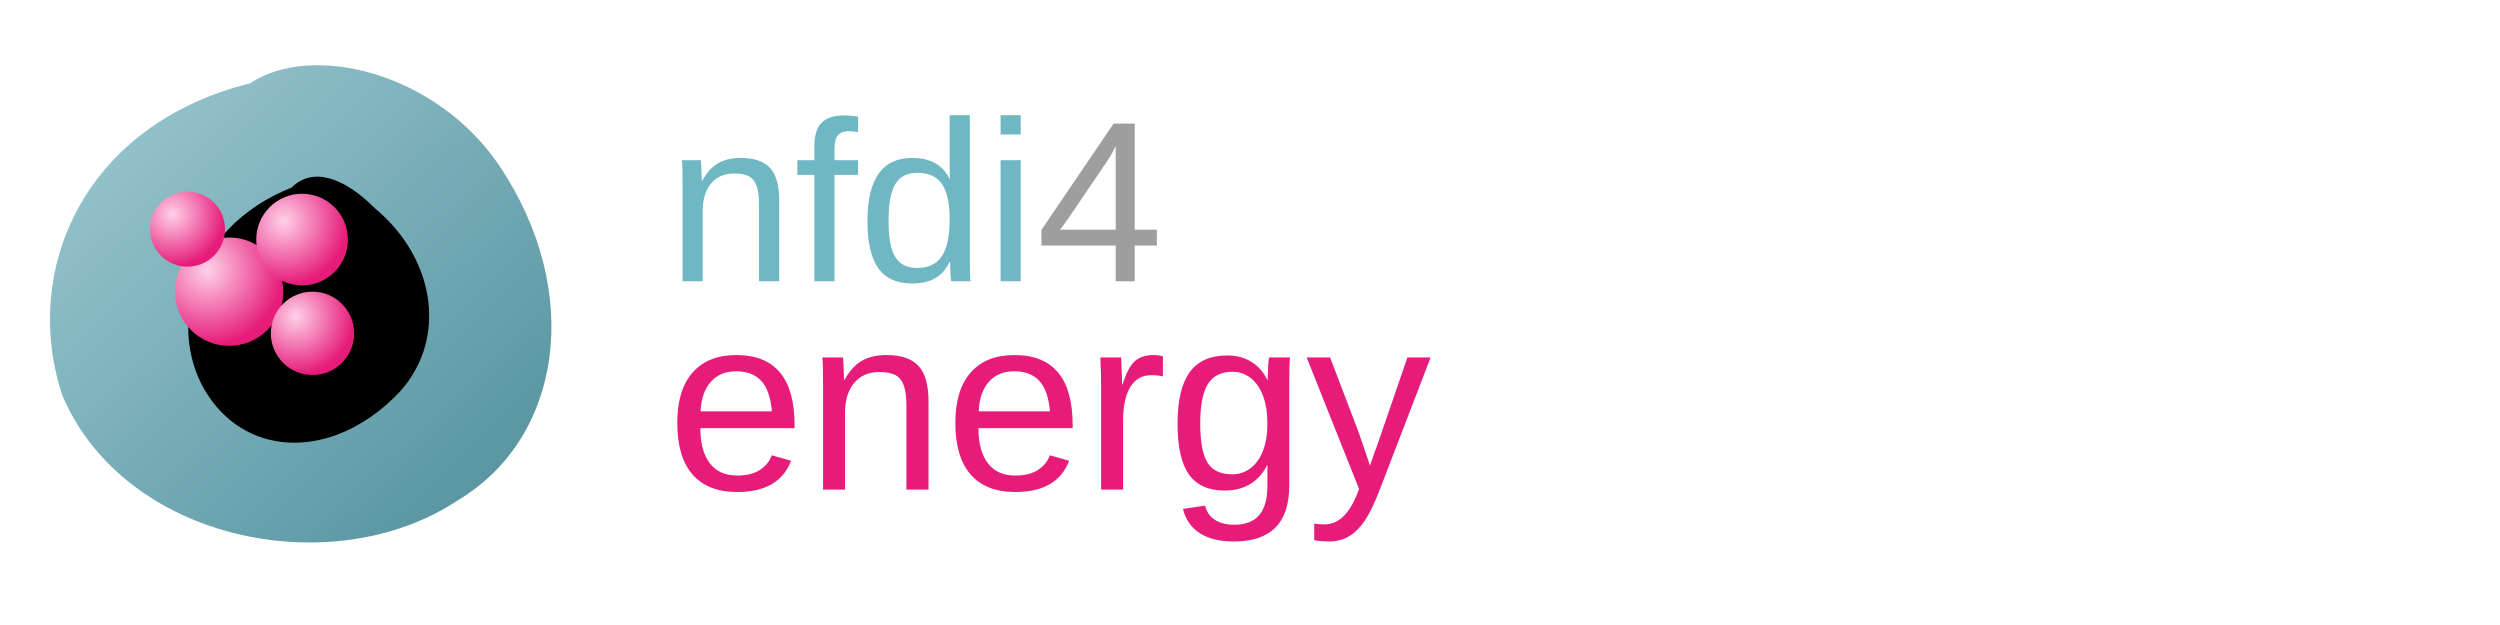
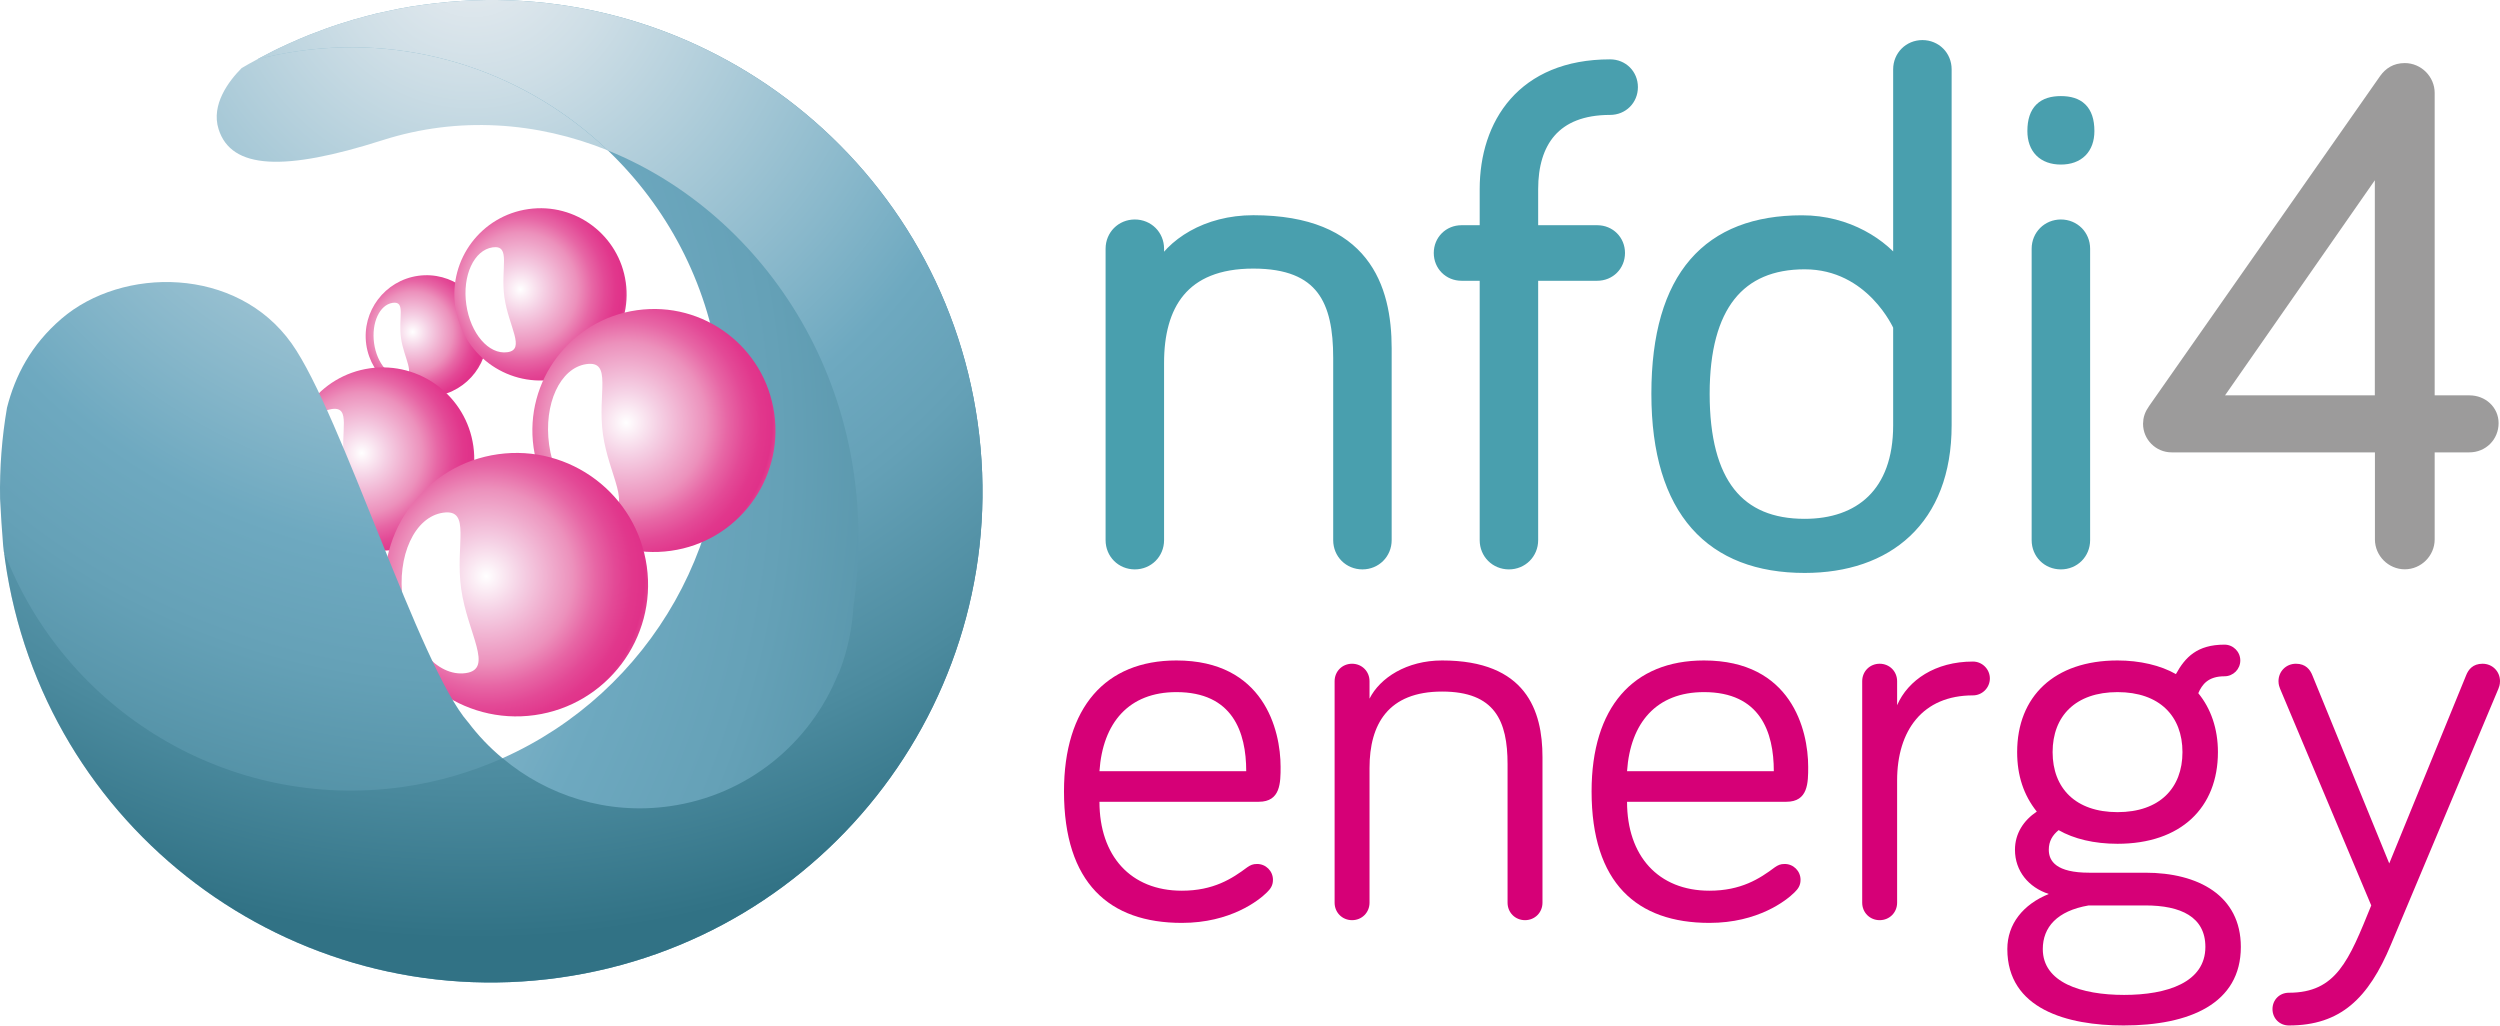
- <svg xmlns="http://www.w3.org/2000/svg" width="1200" height="300" viewBox="0 0 1200 300">
-   <defs>
-     <linearGradient id="tealGrad" x1="0" y1="0" x2="1" y2="1">
-       <stop offset="0%" stop-color="#9ecad3" />
-       <stop offset="100%" stop-color="#4f8f9b" />
-     </linearGradient>
-     <radialGradient id="pinkGrad" cx="30%" cy="30%" r="70%">
-       <stop offset="0%" stop-color="#ffd1e8" />
-       <stop offset="100%" stop-color="#e61b7a" />
-     </radialGradient>
-   </defs>
-   <g transform="translate(120,150)">
-     <path d="M0,-110              C-80,-90 -110,-20 -90,40              C-60,110 40,130 100,90              C150,60 160,-10 120,-70              C90,-115 30,-130 0,-110 Z" fill="url(#tealGrad)" />
-     <path d="M20,-60              C-30,-40 -40,10 -20,40              C0,70 40,70 70,40              C95,15 90,-25 60,-50              C45,-65 30,-70 20,-60 Z" fill="#000000" />
-     <circle cx="-10" cy="-10" r="26" fill="url(#pinkGrad)" />
-     <circle cx="25" cy="-35" r="22" fill="url(#pinkGrad)" />
-     <circle cx="30" cy="10" r="20" fill="url(#pinkGrad)" />
-     <circle cx="-30" cy="-40" r="18" fill="url(#pinkGrad)" />
-   </g>
-   <text x="320" y="135" font-size="110" font-family="Arial, Helvetica, sans-serif" fill="#6fb7c3">
-     nfdi<tspan fill="#9e9e9e">4</tspan>
-   </text>
-   <text x="320" y="235" font-size="120" font-family="Arial, Helvetica, sans-serif" fill="#e61b7a">
-     energy
-   </text>
+ <svg xmlns="http://www.w3.org/2000/svg" version="1.1" id="Ebene_1" x="0px" y="0px" viewBox="0 0 274.928 112.772" xml:space="preserve" width="274.928" height="112.772">
+   <defs id="defs560" />
+   <style type="text/css" id="style2">
+ 	.st0{fill:url(#SVGID_1_);}
+ 	.st1{filter:url(#Adobe_OpacityMaskFilter);}
+ 	.st2{filter:url(#Adobe_OpacityMaskFilter_00000088135261220462699080000010572727977649791403_);}
+ 	
+ 		.st3{mask:url(#SVGID_00000000933833666366080850000010198397604822759319_);fill:url(#SVGID_00000133515076362045251530000010600051808505854902_);}
+ 	.st4{fill:url(#SVGID_00000058567674139186080830000012797807251379318150_);}
+ 	.st5{fill:url(#SVGID_00000113331350211040572940000005289488349245814197_);}
+ 	.st6{fill:url(#SVGID_00000047020212547222792200000003205708162374799791_);}
+ 	.st7{fill:url(#SVGID_00000036939365430951006060000003592008157922920633_);}
+ 	.st8{filter:url(#Adobe_OpacityMaskFilter_00000128477919027718182900000017180748054190106768_);}
+ 	.st9{filter:url(#Adobe_OpacityMaskFilter_00000010294064779223348230000011744514220890751649_);}
+ 	
+ 		.st10{mask:url(#SVGID_00000180360856789069728840000001400279279504493465_);fill:url(#SVGID_00000148657908762499479630000014830634879659254171_);}
+ 	.st11{fill:url(#SVGID_00000104665477892252104080000005201208312900354439_);}
+ 	.st12{fill:url(#SVGID_00000139262192367282379770000002608981751312622997_);}
+ 	.st13{fill:#499FAE;stroke:#499FAE;stroke-width:1.37;stroke-miterlimit:10;}
+ 	.st14{fill:#9C9B9B;stroke:#9C9B9B;stroke-width:1.37;stroke-miterlimit:10;}
+ 	.st15{fill:#D60077;}
+ 	.st16{fill:none;}
+ 	.st17{fill:url(#SVGID_00000099643603772416540630000011434708456096154254_);}
+ 	.st18{filter:url(#Adobe_OpacityMaskFilter_00000133499669073853579160000002693037686735343780_);}
+ 	.st19{filter:url(#Adobe_OpacityMaskFilter_00000139271405204594341590000008516528514296421775_);}
+ 	
+ 		.st20{mask:url(#SVGID_00000063611537194612437990000000919309653165618365_);fill:url(#SVGID_00000085972654959271749460000015223803735776500390_);}
+ 	.st21{fill:url(#SVGID_00000010998618030488676240000012358239432500692154_);}
+ 	.st22{fill:url(#SVGID_00000061471584858472997840000006864797831449206410_);}
+ 	.st23{filter:url(#Adobe_OpacityMaskFilter_00000078743298658424150860000015806082104896849797_);}
+ 	.st24{filter:url(#Adobe_OpacityMaskFilter_00000132781418290667712430000013090243397856459653_);}
+ 	
+ 		.st25{mask:url(#SVGID_00000028318127662341895690000016919961171114140308_);fill:url(#SVGID_00000118384796574595833940000007239429344768199093_);}
+ 	.st26{fill:url(#SVGID_00000160887512318047239030000011463446275833059991_);}
+ 	.st27{fill:url(#SVGID_00000093155844547346409500000006768822341216128934_);}
+ 	.st28{filter:url(#Adobe_OpacityMaskFilter_00000118356050831940859560000002389298056780862397_);}
+ 	.st29{filter:url(#Adobe_OpacityMaskFilter_00000036948090271565034990000002764749219884705934_);}
+ 	
+ 		.st30{mask:url(#SVGID_00000060003856008826197480000016594927157135541932_);fill:url(#SVGID_00000062876151978494961180000017864117431933437828_);}
+ 	.st31{fill:url(#SVGID_00000129197865311975537870000011934336013869560490_);}
+ 	.st32{fill:url(#SVGID_00000135658630364766788280000008090536199173128885_);}
+ 	.st33{fill:url(#SVGID_00000017478220162058171750000010830364713267041941_);}
+ </style>
+   <g id="g90" transform="translate(-280.2516,-216.888)">
+     <radialGradient id="SVGID_1_" cx="338.596" cy="842.731" r="13.785" gradientTransform="matrix(-0.1392,-0.9903,0.9903,-0.1392,-461.7927,706.0108)" gradientUnits="userSpaceOnUse">
+       <stop offset="0" style="stop-color:#FFFFFF" id="stop4" />
+       <stop offset="0.132" style="stop-color:#F5D0E4" id="stop6" />
+       <stop offset="0.32" style="stop-color:#EC91BC" id="stop8" />
+       <stop offset="0.326" style="stop-color:#EC8EBA" id="stop10" />
+       <stop offset="0.404" style="stop-color:#E766A5" id="stop12" />
+       <stop offset="0.476" style="stop-color:#E34996" id="stop14" />
+       <stop offset="0.538" style="stop-color:#E1378C" id="stop16" />
+       <stop offset="0.583" style="stop-color:#E03189" id="stop18" />
+       <stop offset="0.61" style="stop-color:#E34795" id="stop20" />
+       <stop offset="0.66" style="stop-color:#E76AA8" id="stop22" />
+       <stop offset="0.711" style="stop-color:#EB85B7" id="stop24" />
+       <stop offset="0.763" style="stop-color:#ED98C2" id="stop26" />
+       <stop offset="0.815" style="stop-color:#EFA4C8" id="stop28" />
+       <stop offset="0.869" style="stop-color:#EFA8CA" id="stop30" />
+       <stop offset="1" style="stop-color:#FFFFFF" id="stop32" />
+     </radialGradient>
+     <path class="st0" d="m 326.23,247.22 c 3.66,-0.51 7.04,2.03 7.55,5.69 0.51,3.66 -2.03,7.04 -5.69,7.55 -3.66,0.51 -7.04,-2.03 -7.56,-5.69 -0.51,-3.65 2.04,-7.03 5.7,-7.55 z" id="path35" style="fill:url(#SVGID_1_)" />
+     <defs id="defs42">
+       <filter id="Adobe_OpacityMaskFilter" filterUnits="userSpaceOnUse" x="321.33" y="250.18" width="3.91" height="8.18">
+         <feFlood result="back" id="feFlood37" />
+         <feBlend in="SourceGraphic" in2="back" mode="normal" id="feBlend39" />
+       </filter>
+     </defs>
+     <mask maskUnits="userSpaceOnUse" x="321.33" y="250.18" width="3.91" height="8.18" id="mask79">
+       <g class="st1" id="g77">
+         <defs id="defs49">
+           <filter id="Adobe_OpacityMaskFilter_00000022531101984268262080000002053362527260419760_" filterUnits="userSpaceOnUse" x="321.33" y="250.18" width="3.91" height="8.18">
+             <feFlood result="back" id="feFlood44" />
+             <feBlend in="SourceGraphic" in2="back" mode="normal" id="feBlend46" />
+           </filter>
+         </defs>
+         <mask maskUnits="userSpaceOnUse" x="321.33" y="250.18" width="3.91" height="8.18" id="SVGID_00000171696772821885383490000009844706320658263220_">
+           <g style="filter:url(#Adobe_OpacityMaskFilter_00000022531101984268262080000002053362527260419760_)" id="g51">
+ 				</g>
+         </mask>
+         <radialGradient id="SVGID_00000157284167593005816340000018266783239123282825_" cx="338.519" cy="833.909" r="19.483" gradientTransform="matrix(-0.1392,-0.9903,0.9903,-0.1392,-461.7927,706.0108)" gradientUnits="userSpaceOnUse">
+           <stop offset="0" style="stop-color:#F2F2F2" id="stop54" />
+           <stop offset="0.043" style="stop-color:#EEEEEE" id="stop56" />
+           <stop offset="0.092" style="stop-color:#E0E0E0" id="stop58" />
+           <stop offset="0.144" style="stop-color:#C9C9C9" id="stop60" />
+           <stop offset="0.197" style="stop-color:#AAAAAA" id="stop62" />
+           <stop offset="0.202" style="stop-color:#A6A6A6" id="stop64" />
+           <stop offset="0.257" style="stop-color:#767676" id="stop66" />
+           <stop offset="0.337" style="stop-color:#373737" id="stop68" />
+           <stop offset="0.395" style="stop-color:#0F0F0F" id="stop70" />
+           <stop offset="0.426" style="stop-color:#000000" id="stop72" />
+         </radialGradient>
+         <path style="fill:url(#SVGID_00000157284167593005816340000018266783239123282825_)" d="m 323.44,250.19 c 1.45,-0.2 0.6,1.62 0.91,3.87 0.32,2.25 1.68,4.07 0.23,4.27 -1.45,0.2 -2.88,-1.46 -3.19,-3.7 -0.31,-2.25 0.61,-4.23 2.05,-4.44 z" mask="url(#SVGID_00000171696772821885383490000009844706320658263220_)" id="path75" />
+       </g>
+     </mask>
+     <radialGradient id="SVGID_00000110435064802559962770000001522956535514118332_" cx="338.519" cy="833.909" r="19.483" gradientTransform="matrix(-0.1392,-0.9903,0.9903,-0.1392,-461.7927,706.0108)" gradientUnits="userSpaceOnUse">
+       <stop offset="0" style="stop-color:#FFFFFF" id="stop81" />
+       <stop offset="0.202" style="stop-color:#FFFFFF" id="stop83" />
+       <stop offset="0.426" style="stop-color:#FFFFFF" id="stop85" />
+     </radialGradient>
+     <path style="fill:url(#SVGID_00000110435064802559962770000001522956535514118332_)" d="m 323.44,250.19 c 1.45,-0.2 0.6,1.62 0.91,3.87 0.32,2.25 1.68,4.07 0.23,4.27 -1.45,0.2 -2.88,-1.46 -3.19,-3.7 -0.31,-2.25 0.61,-4.23 2.05,-4.44 z" id="path88" />
+   </g>
+   <radialGradient id="SVGID_00000163753232300304298710000014554370833153892246_" cx="380.533" cy="855.195" r="110.653" gradientTransform="matrix(-0.1392,-0.9903,0.9903,-0.1392,-742.0443,489.1228)" gradientUnits="userSpaceOnUse">
+     <stop offset="0" style="stop-color:#E9EDF1" id="stop92" />
+     <stop offset="0.141" style="stop-color:#CEDEE6" id="stop94" />
+     <stop offset="0.441" style="stop-color:#89B8CB" id="stop96" />
+     <stop offset="0.553" style="stop-color:#6EA9C0" id="stop98" />
+     <stop offset="0.662" style="stop-color:#65A1B7" id="stop100" />
+     <stop offset="0.841" style="stop-color:#4C8B9F" id="stop102" />
+     <stop offset="1" style="stop-color:#317285" id="stop104" />
+   </radialGradient>
+   <path style="fill:url(#SVGID_00000163753232300304298710000014554370833153892246_)" d="m 34.268,4.772 c -1.58,0.22 -4.48,1.37 -5.99,1.76 -0.57,0.31 -1.15,0.62 -1.7,0.95 -1.43,1.44 -3.39,4.03 -2.54,6.72 1.39,4.43 7.22,4.67 18.05,1.21 8.31,-2.65 16.95,-2.03 24.76,1.13 -9.25,-10.82 -19.7,-13.58 -32.58,-11.77 z" id="path107" />
+   <radialGradient id="SVGID_00000057124213637346741930000010427831165782904966_" cx="333.558" cy="784.393" r="147.15" gradientTransform="matrix(-0.1392,-0.9903,0.9903,-0.1392,-742.0443,489.1228)" gradientUnits="userSpaceOnUse">
+     <stop offset="0" style="stop-color:#E9EDF1" id="stop109" />
+     <stop offset="0.141" style="stop-color:#CEDEE6" id="stop111" />
+     <stop offset="0.441" style="stop-color:#89B8CB" id="stop113" />
+     <stop offset="0.553" style="stop-color:#6EA9C0" id="stop115" />
+     <stop offset="0.662" style="stop-color:#65A1B7" id="stop117" />
+     <stop offset="0.841" style="stop-color:#4C8B9F" id="stop119" />
+     <stop offset="1" style="stop-color:#317285" id="stop121" />
+   </radialGradient>
+   <path style="fill:url(#SVGID_00000057124213637346741930000010427831165782904966_)" d="m 43.918,0.952 c -0.29,0.05 -0.57,0.12 -0.86,0.18 -0.56,0.12 -1.12,0.23 -1.67,0.36 -0.34,0.08 -0.68,0.17 -1.01,0.26 -0.49,0.13 -0.98,0.26 -1.47,0.4 -0.36,0.11 -0.71,0.22 -1.06,0.33 -0.46,0.14 -0.91,0.28 -1.36,0.44 -0.36,0.12 -0.73,0.25 -1.08,0.39 -0.43,0.15 -0.86,0.32 -1.28,0.48 -0.36,0.14 -0.72,0.29 -1.08,0.44 -0.41,0.17 -0.82,0.35 -1.23,0.54 -0.36,0.16 -0.71,0.32 -1.06,0.49 -0.41,0.19 -0.8,0.39 -1.2,0.6 -0.34,0.17 -0.68,0.35 -1.02,0.53 -0.08,0.05 -0.17,0.1 -0.25,0.14 1.51,-0.4 3.05,-0.71 4.64,-0.93 12.88,-1.81 25.2,2.6 33.93,10.95 6.41,6.13 10.89,14.37 12.22,23.83 2.59,18.46 -7.59,35.77 -23.81,43 -3.42,1.52 -7.09,2.61 -10.97,3.16 -19.24,2.7 -37.21,-8.46 -43.85,-25.86 0.04,0.29 0.06,0.57 0.1,0.86 4.15,29.54 31.46,50.13 61,45.97 29.54,-4.15 50.12,-31.46 45.97,-61.01 -4.15,-29.54 -31.46,-50.12 -61,-45.97 -0.89,0.11 -1.75,0.26 -2.6,0.42 z" id="path124" />
+   <g id="g212" transform="translate(-280.2516,-216.888)">
+     <radialGradient id="SVGID_00000181060365149177559860000004898057080955209603_" cx="326.185" cy="835.329" r="20.77" gradientTransform="matrix(-0.1392,-0.9903,0.9903,-0.1392,-461.7927,706.0108)" gradientUnits="userSpaceOnUse">
+       <stop offset="0" style="stop-color:#FFFFFF" id="stop126" />
+       <stop offset="0.132" style="stop-color:#F5D0E4" id="stop128" />
+       <stop offset="0.32" style="stop-color:#EC91BC" id="stop130" />
+       <stop offset="0.326" style="stop-color:#EC8EBA" id="stop132" />
+       <stop offset="0.404" style="stop-color:#E766A5" id="stop134" />
+       <stop offset="0.476" style="stop-color:#E34996" id="stop136" />
+       <stop offset="0.538" style="stop-color:#E1378C" id="stop138" />
+       <stop offset="0.583" style="stop-color:#E03189" id="stop140" />
+       <stop offset="0.61" style="stop-color:#E34795" id="stop142" />
+       <stop offset="0.66" style="stop-color:#E76AA8" id="stop144" />
+       <stop offset="0.711" style="stop-color:#EB85B7" id="stop146" />
+       <stop offset="0.763" style="stop-color:#ED98C2" id="stop148" />
+       <stop offset="0.815" style="stop-color:#EFA4C8" id="stop150" />
+       <stop offset="0.869" style="stop-color:#EFA8CA" id="stop152" />
+       <stop offset="1" style="stop-color:#FFFFFF" id="stop154" />
+     </radialGradient>
+     <path style="fill:url(#SVGID_00000181060365149177559860000004898057080955209603_)" d="m 320.93,257.39 c 5.51,-0.77 10.6,3.06 11.38,8.57 0.77,5.51 -3.06,10.61 -8.57,11.38 -5.51,0.77 -10.61,-3.06 -11.38,-8.58 -0.78,-5.5 3.06,-10.59 8.57,-11.37 z" id="path157" />
+     <defs id="defs164">
+       <filter id="Adobe_OpacityMaskFilter_00000098900313131852833540000011281308130023628176_" filterUnits="userSpaceOnUse" x="313.56" y="261.84" width="5.89" height="12.32">
+         <feFlood result="back" id="feFlood159" />
+         <feBlend in="SourceGraphic" in2="back" mode="normal" id="feBlend161" />
+       </filter>
+     </defs>
+     <mask maskUnits="userSpaceOnUse" x="313.56" y="261.84" width="5.89" height="12.32" id="mask201">
+       <g style="filter:url(#Adobe_OpacityMaskFilter_00000098900313131852833540000011281308130023628176_)" id="g199">
+         <defs id="defs171">
+           <filter id="Adobe_OpacityMaskFilter_00000162342119668355933770000016658327423736894369_" filterUnits="userSpaceOnUse" x="313.56" y="261.84" width="5.89" height="12.32">
+             <feFlood result="back" id="feFlood166" />
+             <feBlend in="SourceGraphic" in2="back" mode="normal" id="feBlend168" />
+           </filter>
+         </defs>
+         <mask maskUnits="userSpaceOnUse" x="313.56" y="261.84" width="5.89" height="12.32" id="SVGID_00000162313460514409985570000006201255471313205166_">
+           <g style="filter:url(#Adobe_OpacityMaskFilter_00000162342119668355933770000016658327423736894369_)" id="g173">
+ 				</g>
+         </mask>
+         <radialGradient id="SVGID_00000101806515678132802110000014599795798061646263_" cx="326.068" cy="822.037" r="29.354" gradientTransform="matrix(-0.1392,-0.9903,0.9903,-0.1392,-461.7927,706.0108)" gradientUnits="userSpaceOnUse">
+           <stop offset="0" style="stop-color:#F2F2F2" id="stop176" />
+           <stop offset="0.043" style="stop-color:#EEEEEE" id="stop178" />
+           <stop offset="0.092" style="stop-color:#E0E0E0" id="stop180" />
+           <stop offset="0.144" style="stop-color:#C9C9C9" id="stop182" />
+           <stop offset="0.197" style="stop-color:#AAAAAA" id="stop184" />
+           <stop offset="0.202" style="stop-color:#A6A6A6" id="stop186" />
+           <stop offset="0.257" style="stop-color:#767676" id="stop188" />
+           <stop offset="0.337" style="stop-color:#373737" id="stop190" />
+           <stop offset="0.395" style="stop-color:#0F0F0F" id="stop192" />
+           <stop offset="0.426" style="stop-color:#000000" id="stop194" />
+         </radialGradient>
+         <path style="fill:url(#SVGID_00000101806515678132802110000014599795798061646263_)" d="m 316.74,261.87 c 2.18,-0.31 0.9,2.44 1.37,5.83 0.48,3.39 2.53,6.13 0.35,6.44 -2.18,0.31 -4.33,-2.19 -4.81,-5.58 -0.47,-3.39 0.91,-6.39 3.09,-6.69 z" mask="url(#SVGID_00000162313460514409985570000006201255471313205166_)" id="path197" />
+       </g>
+     </mask>
+     <radialGradient id="SVGID_00000122718901001032529940000004334000954915007165_" cx="326.068" cy="822.037" r="29.354" gradientTransform="matrix(-0.1392,-0.9903,0.9903,-0.1392,-461.7927,706.0108)" gradientUnits="userSpaceOnUse">
+       <stop offset="0" style="stop-color:#FFFFFF" id="stop203" />
+       <stop offset="0.202" style="stop-color:#FFFFFF" id="stop205" />
+       <stop offset="0.426" style="stop-color:#FFFFFF" id="stop207" />
+     </radialGradient>
+     <path style="fill:url(#SVGID_00000122718901001032529940000004334000954915007165_)" d="m 316.74,261.87 c 2.18,-0.31 0.9,2.44 1.37,5.83 0.48,3.39 2.53,6.13 0.35,6.44 -2.18,0.31 -4.33,-2.19 -4.81,-5.58 -0.47,-3.39 0.91,-6.39 3.09,-6.69 z" id="path210" />
+   </g>
+   <radialGradient id="SVGID_00000054980143215116319190000012529982879302814129_" cx="312.866" cy="839.387" r="69.87" gradientTransform="matrix(-0.1392,-0.9903,0.9903,-0.1392,-742.0443,489.1228)" gradientUnits="userSpaceOnUse">
+     <stop offset="0" style="stop-color:#F39821" id="stop214" />
+     <stop offset="0.418" style="stop-color:#E62063" id="stop216" />
+     <stop offset="0.857" style="stop-color:#462C74" id="stop218" />
+     <stop offset="0.884" style="stop-color:#4C2C73" id="stop220" />
+     <stop offset="0.919" style="stop-color:#5D2B72" id="stop222" />
+     <stop offset="0.96" style="stop-color:#782A6F" id="stop224" />
+     <stop offset="1" style="stop-color:#9B296C" id="stop226" />
+   </radialGradient>
+   <path style="fill:url(#SVGID_00000054980143215116319190000012529982879302814129_)" d="m 10.328,64.062 c 0.04,0.26 0.06,0.53 0.09,0.78 -0.04,-0.26 -0.06,-0.52 -0.09,-0.78 z" id="path229" />
+   <g id="g241" transform="translate(-280.2516,-216.888)">
+     <path class="st13" d="m 432.61,255.21 v 21.08 c 0,1.42 -1.11,2.53 -2.53,2.53 -1.42,0 -2.53,-1.1 -2.53,-2.53 v -20.05 c 0,-6.24 -1.82,-10.5 -9.47,-10.5 -7.81,0 -10.5,4.74 -10.5,11.05 v 19.5 c 0,1.42 -1.11,2.53 -2.53,2.53 -1.42,0 -2.53,-1.1 -2.53,-2.53 v -32.05 c 0,-1.42 1.1,-2.53 2.53,-2.53 1.42,0 2.53,1.1 2.53,2.53 v 2.53 c 1.5,-3 5.37,-5.53 10.5,-5.53 12.17,0 14.53,7.26 14.53,13.97 z" id="path231" />
+     <path class="st13" d="m 440.98,247.08 c -1.34,0 -2.37,-1.03 -2.37,-2.37 0,-1.34 1.03,-2.37 2.37,-2.37 h 2.68 v -4.66 c 0,-7.1 4.03,-13.58 13.66,-13.58 1.34,0 2.37,1.03 2.37,2.37 0,1.34 -1.03,2.37 -2.37,2.37 -6.16,0 -8.6,3.71 -8.6,8.84 v 4.66 h 7.18 c 1.34,0 2.37,1.03 2.37,2.37 0,1.34 -1.03,2.37 -2.37,2.37 h -7.18 v 29.21 c 0,1.42 -1.11,2.53 -2.53,2.53 -1.42,0 -2.53,-1.1 -2.53,-2.53 v -29.21 z" id="path233" />
+     <path class="st13" d="m 489.13,246.37 v -21.86 c 0,-1.42 1.11,-2.53 2.53,-2.53 1.42,0 2.53,1.1 2.53,2.53 v 39.15 c 0,10.42 -6.47,15.55 -15.47,15.55 -10.18,0 -16.18,-6.08 -16.18,-19.02 0,-12.94 5.68,-18.94 15.87,-18.94 5.04,-0.01 8.91,2.6 10.72,5.12 z m 0,6.4 c 0,0 -3,-6.95 -10.42,-6.95 -7.18,0 -11.13,4.66 -11.13,14.37 0,9.87 3.87,14.44 11.13,14.44 6.08,0 10.42,-3.47 10.42,-10.97 z" id="path235" />
+     <path class="st13" d="m 503.89,231.3 c 0,-2.29 1.11,-3.16 3,-3.16 1.89,0 3,0.87 3,3.16 0,1.89 -1.1,3 -3,3 -1.9,0 -3,-1.11 -3,-3 z m 5.53,44.99 c 0,1.42 -1.1,2.53 -2.53,2.53 -1.43,0 -2.53,-1.1 -2.53,-2.53 v -32.05 c 0,-1.42 1.11,-2.53 2.53,-2.53 1.42,0 2.53,1.1 2.53,2.53 z" id="path237" />
+     <path class="st14" d="m 551.81,261.05 c 1.42,0 2.53,1.03 2.53,2.37 0,1.42 -1.1,2.53 -2.53,2.53 h -4.5 v 10.26 c 0,1.42 -1.18,2.6 -2.6,2.6 -1.42,0 -2.6,-1.18 -2.6,-2.6 v -10.26 h -23.05 c -1.34,0 -2.45,-1.1 -2.45,-2.45 0,-0.55 0.16,-1.03 0.55,-1.58 l 25.42,-36.31 c 0.47,-0.63 1.1,-1.1 2.13,-1.1 1.42,0 2.6,1.18 2.6,2.6 v 33.94 z m -9.71,0 v -26.52 l -18.47,26.52 z" id="path239" />
+   </g>
+   <g id="g255" transform="translate(-280.2516,-216.888)">
+     <path class="st15" d="m 409.62,289.52 c 9.6,0 11.46,7.62 11.46,11.7 0,1.74 0,3.84 -2.4,3.84 h -17.52 c 0,5.94 3.42,9.78 9.06,9.78 3.48,0 5.52,-1.32 7.2,-2.58 0.36,-0.24 0.6,-0.36 1.08,-0.36 0.96,0 1.74,0.78 1.74,1.74 0,0.66 -0.3,1.02 -0.66,1.38 -0.9,0.9 -4.02,3.36 -9.36,3.36 -7.98,0 -12.96,-4.38 -12.96,-14.46 0,-9.24 4.56,-14.4 12.36,-14.4 z m 0,3.48 c -5.22,0 -8.1,3.36 -8.46,8.7 h 16.14 c 0,-4.32 -1.5,-8.7 -7.68,-8.7 z" id="path243" />
+     <path class="st15" d="m 449.88,300.14 v 16.02 c 0,1.08 -0.84,1.92 -1.92,1.92 -1.08,0 -1.92,-0.84 -1.92,-1.92 v -15.24 c 0,-4.74 -1.38,-7.98 -7.2,-7.98 -5.94,0 -7.98,3.6 -7.98,8.4 v 14.82 c 0,1.08 -0.84,1.92 -1.92,1.92 -1.08,0 -1.92,-0.84 -1.92,-1.92 V 291.8 c 0,-1.08 0.84,-1.92 1.92,-1.92 1.08,0 1.92,0.84 1.92,1.92 v 1.92 c 1.14,-2.28 4.08,-4.2 7.98,-4.2 9.24,0 11.04,5.52 11.04,10.62 z" id="path245" />
+     <path class="st15" d="m 467.64,289.52 c 9.6,0 11.46,7.62 11.46,11.7 0,1.74 0,3.84 -2.4,3.84 h -17.52 c 0,5.94 3.42,9.78 9.06,9.78 3.48,0 5.52,-1.32 7.2,-2.58 0.36,-0.24 0.6,-0.36 1.08,-0.36 0.96,0 1.74,0.78 1.74,1.74 0,0.66 -0.3,1.02 -0.66,1.38 -0.9,0.9 -4.02,3.36 -9.36,3.36 -7.98,0 -12.96,-4.38 -12.96,-14.46 0,-9.24 4.56,-14.4 12.36,-14.4 z m 0,3.48 c -5.22,0 -8.1,3.36 -8.46,8.7 h 16.14 c 0,-4.32 -1.5,-8.7 -7.68,-8.7 z" id="path247" />
+     <path class="st15" d="m 488.88,294.44 c 1.2,-2.76 4.2,-4.8 8.34,-4.8 1.02,0 1.86,0.84 1.86,1.86 0,1.02 -0.84,1.86 -1.86,1.86 -5.52,0 -8.34,3.84 -8.34,9.36 v 13.44 c 0,1.08 -0.84,1.92 -1.92,1.92 -1.08,0 -1.92,-0.84 -1.92,-1.92 V 291.8 c 0,-1.08 0.84,-1.92 1.92,-1.92 1.08,0 1.92,0.84 1.92,1.92 z" id="path249" />
+     <path class="st15" d="m 519.54,291.02 c 1.02,-1.86 2.34,-3.24 5.34,-3.24 0.96,0 1.74,0.78 1.74,1.74 0,0.96 -0.78,1.74 -1.74,1.74 -1.8,0 -2.46,0.9 -2.88,1.86 1.38,1.68 2.16,3.9 2.16,6.48 0,6.12 -4.08,10.08 -11.04,10.08 -2.58,0 -4.8,-0.54 -6.48,-1.5 -0.66,0.54 -1.08,1.2 -1.08,2.16 0,1.26 0.84,2.52 4.44,2.52 h 6.18 c 5.82,0 10.5,2.52 10.5,8.16 0,6.24 -5.64,8.64 -12.9,8.64 -6.18,0 -12.78,-1.8 -12.78,-8.4 0,-2.76 1.74,-4.92 4.56,-6.06 -2.22,-0.72 -3.72,-2.52 -3.72,-4.86 0,-1.8 0.96,-3.24 2.4,-4.2 -1.44,-1.8 -2.16,-3.96 -2.16,-6.54 0,-6.12 4.08,-10.08 11.04,-10.08 2.46,0 4.74,0.54 6.42,1.5 z m -3.36,25.44 h -6.24 c -3.48,0.6 -5.04,2.4 -5.04,4.8 0,3.66 4.2,5.04 8.94,5.04 4.74,0 8.94,-1.38 8.94,-5.28 0,-3.3 -2.7,-4.56 -6.6,-4.56 z m 4.08,-16.86 c 0,-3.96 -2.52,-6.6 -7.14,-6.6 -4.62,0 -7.14,2.64 -7.14,6.6 0,3.96 2.52,6.6 7.14,6.6 4.62,0 7.14,-2.64 7.14,-6.6 z" id="path251" />
+     <path class="st15" d="M 541.02,316.46 531,292.64 c -0.06,-0.18 -0.18,-0.42 -0.18,-0.84 0,-1.08 0.84,-1.92 1.92,-1.92 1.08,0 1.56,0.66 1.8,1.26 l 8.46,20.7 8.46,-20.7 c 0.24,-0.6 0.72,-1.26 1.8,-1.26 1.08,0 1.92,0.84 1.92,1.92 0,0.42 -0.12,0.66 -0.18,0.84 l -11.82,28.14 c -2.46,5.88 -5.52,8.88 -11.22,8.88 -1.02,0 -1.8,-0.78 -1.8,-1.8 0,-1.02 0.78,-1.8 1.8,-1.8 5.22,0 6.6,-3.54 9.06,-9.6 z" id="path253" />
+   </g>
+   <rect x="-78.612" y="-92.058" class="st16" width="454.67" height="261.86" id="rect257" />
+   <g id="g345" transform="translate(-280.2516,-216.888)">
+     <radialGradient id="SVGID_00000147210057068686913670000013105118356375708057_" cx="339.569" cy="877.544" r="21.827" gradientTransform="matrix(-0.1245,-0.886,0.886,-0.1245,-397.7406,658.8172)" gradientUnits="userSpaceOnUse">
+       <stop offset="0" style="stop-color:#FFFFFF" id="stop259" />
+       <stop offset="0.132" style="stop-color:#F5D0E4" id="stop261" />
+       <stop offset="0.32" style="stop-color:#EC91BC" id="stop263" />
+       <stop offset="0.326" style="stop-color:#EC8EBA" id="stop265" />
+       <stop offset="0.404" style="stop-color:#E766A5" id="stop267" />
+       <stop offset="0.476" style="stop-color:#E34996" id="stop269" />
+       <stop offset="0.538" style="stop-color:#E1378C" id="stop271" />
+       <stop offset="0.583" style="stop-color:#E03189" id="stop273" />
+       <stop offset="0.61" style="stop-color:#E34795" id="stop275" />
+       <stop offset="0.66" style="stop-color:#E76AA8" id="stop277" />
+       <stop offset="0.711" style="stop-color:#EB85B7" id="stop279" />
+       <stop offset="0.763" style="stop-color:#ED98C2" id="stop281" />
+       <stop offset="0.815" style="stop-color:#EFA4C8" id="stop283" />
+       <stop offset="0.869" style="stop-color:#EFA8CA" id="stop285" />
+       <stop offset="1" style="stop-color:#FFFFFF" id="stop287" />
+     </radialGradient>
+     <path style="fill:url(#SVGID_00000147210057068686913670000013105118356375708057_)" d="m 338.37,239.88 c 5.18,-0.73 9.97,2.88 10.7,8.06 0.73,5.18 -2.88,9.97 -8.06,10.7 -5.18,0.73 -9.98,-2.88 -10.7,-8.06 -0.73,-5.18 2.88,-9.97 8.06,-10.7 z" id="path290" />
+     <defs id="defs297">
+       <filter id="Adobe_OpacityMaskFilter_00000034795320888496422690000017728152871987984044_" filterUnits="userSpaceOnUse" x="331.44" y="244.07" width="5.54" height="11.58">
+         <feFlood result="back" id="feFlood292" />
+         <feBlend in="SourceGraphic" in2="back" mode="normal" id="feBlend294" />
+       </filter>
+     </defs>
+     <mask maskUnits="userSpaceOnUse" x="331.44" y="244.07" width="5.54" height="11.58" id="mask334">
+       <g style="filter:url(#Adobe_OpacityMaskFilter_00000034795320888496422690000017728152871987984044_)" id="g332">
+         <defs id="defs304">
+           <filter id="Adobe_OpacityMaskFilter_00000106853181617169559720000001231426495165827989_" filterUnits="userSpaceOnUse" x="331.44" y="244.07" width="5.54" height="11.58">
+             <feFlood result="back" id="feFlood299" />
+             <feBlend in="SourceGraphic" in2="back" mode="normal" id="feBlend301" />
+           </filter>
+         </defs>
+         <mask maskUnits="userSpaceOnUse" x="331.44" y="244.07" width="5.54" height="11.58" id="SVGID_00000020365489087716283400000007921242315772231571_">
+           <g style="filter:url(#Adobe_OpacityMaskFilter_00000106853181617169559720000001231426495165827989_)" id="g306">
+ 				</g>
+         </mask>
+         <radialGradient id="SVGID_00000126288385322377823130000012947993954799490474_" cx="339.447" cy="863.576" r="30.848" gradientTransform="matrix(-0.1245,-0.886,0.886,-0.1245,-397.7406,658.8172)" gradientUnits="userSpaceOnUse">
+           <stop offset="0" style="stop-color:#F2F2F2" id="stop309" />
+           <stop offset="0.043" style="stop-color:#EEEEEE" id="stop311" />
+           <stop offset="0.092" style="stop-color:#E0E0E0" id="stop313" />
+           <stop offset="0.144" style="stop-color:#C9C9C9" id="stop315" />
+           <stop offset="0.197" style="stop-color:#AAAAAA" id="stop317" />
+           <stop offset="0.202" style="stop-color:#A6A6A6" id="stop319" />
+           <stop offset="0.257" style="stop-color:#767676" id="stop321" />
+           <stop offset="0.337" style="stop-color:#373737" id="stop323" />
+           <stop offset="0.395" style="stop-color:#0F0F0F" id="stop325" />
+           <stop offset="0.426" style="stop-color:#000000" id="stop327" />
+         </radialGradient>
+         <path style="fill:url(#SVGID_00000126288385322377823130000012947993954799490474_)" d="m 334.43,244.09 c 2.05,-0.29 0.85,2.3 1.29,5.48 0.45,3.19 2.38,5.77 0.33,6.05 -2.05,0.29 -4.07,-2.06 -4.52,-5.25 -0.45,-3.18 0.85,-5.99 2.9,-6.28 z" mask="url(#SVGID_00000020365489087716283400000007921242315772231571_)" id="path330" />
+       </g>
+     </mask>
+     <radialGradient id="SVGID_00000132089150794778828020000012345715230768394648_" cx="339.447" cy="863.576" r="30.848" gradientTransform="matrix(-0.1245,-0.886,0.886,-0.1245,-397.7406,658.8172)" gradientUnits="userSpaceOnUse">
+       <stop offset="0" style="stop-color:#FFFFFF" id="stop336" />
+       <stop offset="0.202" style="stop-color:#FFFFFF" id="stop338" />
+       <stop offset="0.426" style="stop-color:#FFFFFF" id="stop340" />
+     </radialGradient>
+     <path style="fill:url(#SVGID_00000132089150794778828020000012345715230768394648_)" d="m 334.43,244.09 c 2.05,-0.29 0.85,2.3 1.29,5.48 0.45,3.19 2.38,5.77 0.33,6.05 -2.05,0.29 -4.07,-2.06 -4.52,-5.25 -0.45,-3.18 0.85,-5.99 2.9,-6.28 z" id="path343" />
+   </g>
+   <g id="g433" transform="translate(-280.2516,-216.888)">
+     <radialGradient id="SVGID_00000063612933491916641860000006817544171900438671_" cx="325.448" cy="864.588" r="27.547" gradientTransform="matrix(-0.1392,-0.9903,0.9903,-0.1392,-461.7927,706.0108)" gradientUnits="userSpaceOnUse">
+       <stop offset="0" style="stop-color:#FFFFFF" id="stop347" />
+       <stop offset="0.132" style="stop-color:#F5D0E4" id="stop349" />
+       <stop offset="0.32" style="stop-color:#EC91BC" id="stop351" />
+       <stop offset="0.326" style="stop-color:#EC8EBA" id="stop353" />
+       <stop offset="0.404" style="stop-color:#E766A5" id="stop355" />
+       <stop offset="0.476" style="stop-color:#E34996" id="stop357" />
+       <stop offset="0.538" style="stop-color:#E1378C" id="stop359" />
+       <stop offset="0.583" style="stop-color:#E03189" id="stop361" />
+       <stop offset="0.61" style="stop-color:#E34795" id="stop363" />
+       <stop offset="0.66" style="stop-color:#E76AA8" id="stop365" />
+       <stop offset="0.711" style="stop-color:#EB85B7" id="stop367" />
+       <stop offset="0.763" style="stop-color:#ED98C2" id="stop369" />
+       <stop offset="0.815" style="stop-color:#EFA4C8" id="stop371" />
+       <stop offset="0.869" style="stop-color:#EFA8CA" id="stop373" />
+       <stop offset="1" style="stop-color:#FFFFFF" id="stop375" />
+     </radialGradient>
+     <path style="fill:url(#SVGID_00000063612933491916641860000006817544171900438671_)" d="m 350.31,251 c 7.31,-1.03 14.06,4.06 15.09,11.37 1.03,7.31 -4.06,14.07 -11.37,15.09 -7.31,1.03 -14.07,-4.06 -15.1,-11.37 -1.03,-7.31 4.07,-14.07 11.38,-15.09 z" id="path378" />
+     <defs id="defs385">
+       <filter id="Adobe_OpacityMaskFilter_00000143619581619662884100000018155589792275602851_" filterUnits="userSpaceOnUse" x="340.53" y="256.9" width="7.81" height="16.34">
+         <feFlood result="back" id="feFlood380" />
+         <feBlend in="SourceGraphic" in2="back" mode="normal" id="feBlend382" />
+       </filter>
+     </defs>
+     <mask maskUnits="userSpaceOnUse" x="340.53" y="256.9" width="7.81" height="16.34" id="mask422">
+       <g style="filter:url(#Adobe_OpacityMaskFilter_00000143619581619662884100000018155589792275602851_)" id="g420">
+         <defs id="defs392">
+           <filter id="Adobe_OpacityMaskFilter_00000039111218770901699740000012884512901596698500_" filterUnits="userSpaceOnUse" x="340.53" y="256.9" width="7.81" height="16.34">
+             <feFlood result="back" id="feFlood387" />
+             <feBlend in="SourceGraphic" in2="back" mode="normal" id="feBlend389" />
+           </filter>
+         </defs>
+         <mask maskUnits="userSpaceOnUse" x="340.53" y="256.9" width="7.81" height="16.34" id="SVGID_00000113336890601723983030000013866473510371578007_">
+           <g style="filter:url(#Adobe_OpacityMaskFilter_00000039111218770901699740000012884512901596698500_)" id="g394">
+ 				</g>
+         </mask>
+         <radialGradient id="SVGID_00000031190745313620322470000016878643294203853200_" cx="325.293" cy="846.958" r="38.933" gradientTransform="matrix(-0.1392,-0.9903,0.9903,-0.1392,-461.7927,706.0108)" gradientUnits="userSpaceOnUse">
+           <stop offset="0" style="stop-color:#F2F2F2" id="stop397" />
+           <stop offset="0.043" style="stop-color:#EEEEEE" id="stop399" />
+           <stop offset="0.092" style="stop-color:#E0E0E0" id="stop401" />
+           <stop offset="0.144" style="stop-color:#C9C9C9" id="stop403" />
+           <stop offset="0.197" style="stop-color:#AAAAAA" id="stop405" />
+           <stop offset="0.202" style="stop-color:#A6A6A6" id="stop407" />
+           <stop offset="0.257" style="stop-color:#767676" id="stop409" />
+           <stop offset="0.337" style="stop-color:#373737" id="stop411" />
+           <stop offset="0.395" style="stop-color:#0F0F0F" id="stop413" />
+           <stop offset="0.426" style="stop-color:#000000" id="stop415" />
+         </radialGradient>
+         <path style="fill:url(#SVGID_00000031190745313620322470000016878643294203853200_)" d="m 344.74,256.93 c 2.89,-0.41 1.19,3.24 1.82,7.73 0.63,4.49 3.35,8.13 0.46,8.54 -2.89,0.41 -5.75,-2.91 -6.38,-7.4 -0.62,-4.49 1.21,-8.46 4.1,-8.87 z" mask="url(#SVGID_00000113336890601723983030000013866473510371578007_)" id="path418" />
+       </g>
+     </mask>
+     <radialGradient id="SVGID_00000029043884654493658540000014313005456662083480_" cx="325.293" cy="846.958" r="38.933" gradientTransform="matrix(-0.1392,-0.9903,0.9903,-0.1392,-461.7927,706.0108)" gradientUnits="userSpaceOnUse">
+       <stop offset="0" style="stop-color:#FFFFFF" id="stop424" />
+       <stop offset="0.202" style="stop-color:#FFFFFF" id="stop426" />
+       <stop offset="0.426" style="stop-color:#FFFFFF" id="stop428" />
+     </radialGradient>
+     <path style="fill:url(#SVGID_00000029043884654493658540000014313005456662083480_)" d="m 344.74,256.93 c 2.89,-0.41 1.19,3.24 1.82,7.73 0.63,4.49 3.35,8.13 0.46,8.54 -2.89,0.41 -5.75,-2.91 -6.38,-7.4 -0.62,-4.49 1.21,-8.46 4.1,-8.87 z" id="path431" />
+   </g>
+   <g id="g521" transform="translate(-280.2516,-216.888)">
+     <radialGradient id="SVGID_00000113344456170050598700000017412394117068205483_" cx="310.865" cy="846.998" r="29.864" gradientTransform="matrix(-0.1392,-0.9903,0.9903,-0.1392,-461.7927,706.0108)" gradientUnits="userSpaceOnUse">
+       <stop offset="0" style="stop-color:#FFFFFF" id="stop435" />
+       <stop offset="0.132" style="stop-color:#F5D0E4" id="stop437" />
+       <stop offset="0.32" style="stop-color:#EC91BC" id="stop439" />
+       <stop offset="0.326" style="stop-color:#EC8EBA" id="stop441" />
+       <stop offset="0.404" style="stop-color:#E766A5" id="stop443" />
+       <stop offset="0.476" style="stop-color:#E34996" id="stop445" />
+       <stop offset="0.538" style="stop-color:#E1378C" id="stop447" />
+       <stop offset="0.583" style="stop-color:#E03189" id="stop449" />
+       <stop offset="0.61" style="stop-color:#E34795" id="stop451" />
+       <stop offset="0.66" style="stop-color:#E76AA8" id="stop453" />
+       <stop offset="0.711" style="stop-color:#EB85B7" id="stop455" />
+       <stop offset="0.763" style="stop-color:#ED98C2" id="stop457" />
+       <stop offset="0.815" style="stop-color:#EFA4C8" id="stop459" />
+       <stop offset="0.869" style="stop-color:#EFA8CA" id="stop461" />
+       <stop offset="1" style="stop-color:#FFFFFF" id="stop463" />
+     </radialGradient>
+     <path style="fill:url(#SVGID_00000113344456170050598700000017412394117068205483_)" d="m 335.02,266.84 c 7.92,-1.11 15.24,4.4 16.36,12.33 1.11,7.92 -4.41,15.25 -12.33,16.36 -7.92,1.11 -15.25,-4.41 -16.37,-12.33 -1.11,-7.92 4.42,-15.25 12.34,-16.36 z" id="path466" />
+     <defs id="defs473">
+       <filter id="Adobe_OpacityMaskFilter_00000042002270884147169090000004906497326075330732_" filterUnits="userSpaceOnUse" x="324.42" y="273.24" width="8.47" height="17.71">
+         <feFlood result="back" id="feFlood468" />
+         <feBlend in="SourceGraphic" in2="back" mode="normal" id="feBlend470" />
+       </filter>
+     </defs>
+     <mask maskUnits="userSpaceOnUse" x="324.42" y="273.24" width="8.47" height="17.71" id="mask510">
+       <g style="filter:url(#Adobe_OpacityMaskFilter_00000042002270884147169090000004906497326075330732_)" id="g508">
+         <defs id="defs480">
+           <filter id="Adobe_OpacityMaskFilter_00000137818922994589813070000002084615795013839754_" filterUnits="userSpaceOnUse" x="324.42" y="273.24" width="8.47" height="17.71">
+             <feFlood result="back" id="feFlood475" />
+             <feBlend in="SourceGraphic" in2="back" mode="normal" id="feBlend477" />
+           </filter>
+         </defs>
+         <mask maskUnits="userSpaceOnUse" x="324.42" y="273.24" width="8.47" height="17.71" id="SVGID_00000154412040026852748630000006516768358052000688_">
+           <g style="filter:url(#Adobe_OpacityMaskFilter_00000137818922994589813070000002084615795013839754_)" id="g482">
+ 				</g>
+         </mask>
+         <radialGradient id="SVGID_00000054234099029443227480000014294362909689503899_" cx="310.698" cy="827.886" r="42.208" gradientTransform="matrix(-0.1392,-0.9903,0.9903,-0.1392,-461.7927,706.0108)" gradientUnits="userSpaceOnUse">
+           <stop offset="0" style="stop-color:#F2F2F2" id="stop485" />
+           <stop offset="0.043" style="stop-color:#EEEEEE" id="stop487" />
+           <stop offset="0.092" style="stop-color:#E0E0E0" id="stop489" />
+           <stop offset="0.144" style="stop-color:#C9C9C9" id="stop491" />
+           <stop offset="0.197" style="stop-color:#AAAAAA" id="stop493" />
+           <stop offset="0.202" style="stop-color:#A6A6A6" id="stop495" />
+           <stop offset="0.257" style="stop-color:#767676" id="stop497" />
+           <stop offset="0.337" style="stop-color:#373737" id="stop499" />
+           <stop offset="0.395" style="stop-color:#0F0F0F" id="stop501" />
+           <stop offset="0.426" style="stop-color:#000000" id="stop503" />
+         </radialGradient>
+         <path style="fill:url(#SVGID_00000054234099029443227480000014294362909689503899_)" d="m 328.99,273.27 c 3.13,-0.44 1.29,3.51 1.98,8.38 0.68,4.87 3.64,8.82 0.5,9.26 -3.14,0.44 -6.23,-3.15 -6.92,-8.02 -0.68,-4.87 1.3,-9.18 4.44,-9.62 z" mask="url(#SVGID_00000154412040026852748630000006516768358052000688_)" id="path506" />
+       </g>
+     </mask>
+     <radialGradient id="SVGID_00000064346420512255483980000003951993757275437198_" cx="310.698" cy="827.886" r="42.208" gradientTransform="matrix(-0.1392,-0.9903,0.9903,-0.1392,-461.7927,706.0108)" gradientUnits="userSpaceOnUse">
+       <stop offset="0" style="stop-color:#FFFFFF" id="stop512" />
+       <stop offset="0.202" style="stop-color:#FFFFFF" id="stop514" />
+       <stop offset="0.426" style="stop-color:#FFFFFF" id="stop516" />
+     </radialGradient>
+     <path style="fill:url(#SVGID_00000064346420512255483980000003951993757275437198_)" d="m 328.99,273.27 c 3.13,-0.44 1.29,3.51 1.98,8.38 0.68,4.87 3.64,8.82 0.5,9.26 -3.14,0.44 -6.23,-3.15 -6.92,-8.02 -0.68,-4.87 1.3,-9.18 4.44,-9.62 z" id="path519" />
+   </g>
+   <radialGradient id="SVGID_00000052797498344178636600000012753714898025227697_" cx="380.411" cy="855.196" r="122.854" gradientTransform="matrix(-0.1392,-0.9903,0.9903,-0.1392,-742.0443,489.1228)" gradientUnits="userSpaceOnUse">
+     <stop offset="0" style="stop-color:#E9EDF1" id="stop523" />
+     <stop offset="0.141" style="stop-color:#CEDEE6" id="stop525" />
+     <stop offset="0.441" style="stop-color:#89B8CB" id="stop527" />
+     <stop offset="0.553" style="stop-color:#6EA9C0" id="stop529" />
+     <stop offset="0.662" style="stop-color:#65A1B7" id="stop531" />
+     <stop offset="0.841" style="stop-color:#4C8B9F" id="stop533" />
+     <stop offset="1" style="stop-color:#317285" id="stop535" />
+   </radialGradient>
+   <path style="fill:url(#SVGID_00000052797498344178636600000012753714898025227697_)" d="m 44.178,88.142 c 3.88,-0.55 7.43,-1.04 11.07,-4.77 -1.4,-1.16 -2.66,-2.48 -3.76,-3.94 -0.01,-0.01 -0.01,-0.01 -0.02,-0.02 -5.34,-6.09 -13.92,-33.92 -19.39,-41.63 -6.05,-8.53 -18.64,-8.48 -25.32,-2.73 -3.34,2.87 -5.09,6.25 -5.99,9.79 -0.56,3.26 -0.82,6.61 -0.76,10.01 0.08,1.77 0.21,3.51 0.34,5.18 0.02,0.21 0.05,0.43 0.07,0.64 6.41,19.65 24.53,30.17 43.76,27.47 z" id="path538" />
+   <radialGradient id="SVGID_00000178926918920607414660000007288715266525508500_" cx="379.559" cy="855.194" r="109.07" gradientTransform="matrix(-0.1392,-0.9903,0.9903,-0.1392,-742.0443,489.1228)" gradientUnits="userSpaceOnUse">
+     <stop offset="0" style="stop-color:#E9EDF1" id="stop540" />
+     <stop offset="0.141" style="stop-color:#CEDEE6" id="stop542" />
+     <stop offset="0.441" style="stop-color:#89B8CB" id="stop544" />
+     <stop offset="0.553" style="stop-color:#6EA9C0" id="stop546" />
+     <stop offset="0.662" style="stop-color:#65A1B7" id="stop548" />
+     <stop offset="0.841" style="stop-color:#4C8B9F" id="stop550" />
+     <stop offset="1" style="stop-color:#317285" id="stop552" />
+   </radialGradient>
+   <path style="fill:url(#SVGID_00000178926918920607414660000007288715266525508500_)" d="m 43.918,0.952 c -0.29,0.05 -0.57,0.12 -0.86,0.18 -0.56,0.12 -1.12,0.23 -1.67,0.36 -0.34,0.08 -0.68,0.17 -1.01,0.26 -0.49,0.13 -0.98,0.26 -1.47,0.4 -0.36,0.11 -0.71,0.22 -1.06,0.33 -0.46,0.14 -0.91,0.28 -1.36,0.44 -0.36,0.12 -0.73,0.25 -1.08,0.39 -0.43,0.15 -0.86,0.32 -1.28,0.48 -0.36,0.14 -0.72,0.29 -1.08,0.44 -0.41,0.17 -0.82,0.35 -1.23,0.54 -0.36,0.16 -0.71,0.32 -1.06,0.49 -0.41,0.19 -0.8,0.39 -1.2,0.6 -0.34,0.17 -0.68,0.35 -1.02,0.53 -0.08,0.05 -0.17,0.1 -0.25,0.14 1.51,-0.4 3.05,-0.71 4.64,-0.93 12.88,-1.81 25.2,2.6 33.93,10.95 17.26,6.98 30.47,26.36 26.99,50.17 -0.13,2.39 -0.63,4.7 -1.44,6.88 v 0 c -0.05,0.19 -0.15,0.39 -0.26,0.58 -3.05,7.52 -9.89,13.27 -18.51,14.48 -6.87,0.97 -13.45,-1.15 -18.37,-5.28 -3.42,1.52 -7.09,2.61 -10.97,3.16 -19.24,2.7 -37.21,-8.46 -43.85,-25.86 0.04,0.29 0.06,0.57 0.1,0.86 4.15,29.54 31.46,50.13 61,45.97 29.54,-4.15 50.12,-31.46 45.97,-61.01 -4.15,-29.54 -31.46,-50.12 -61,-45.97 -0.89,0.11 -1.75,0.26 -2.6,0.42 z" id="path555" />
</svg>
